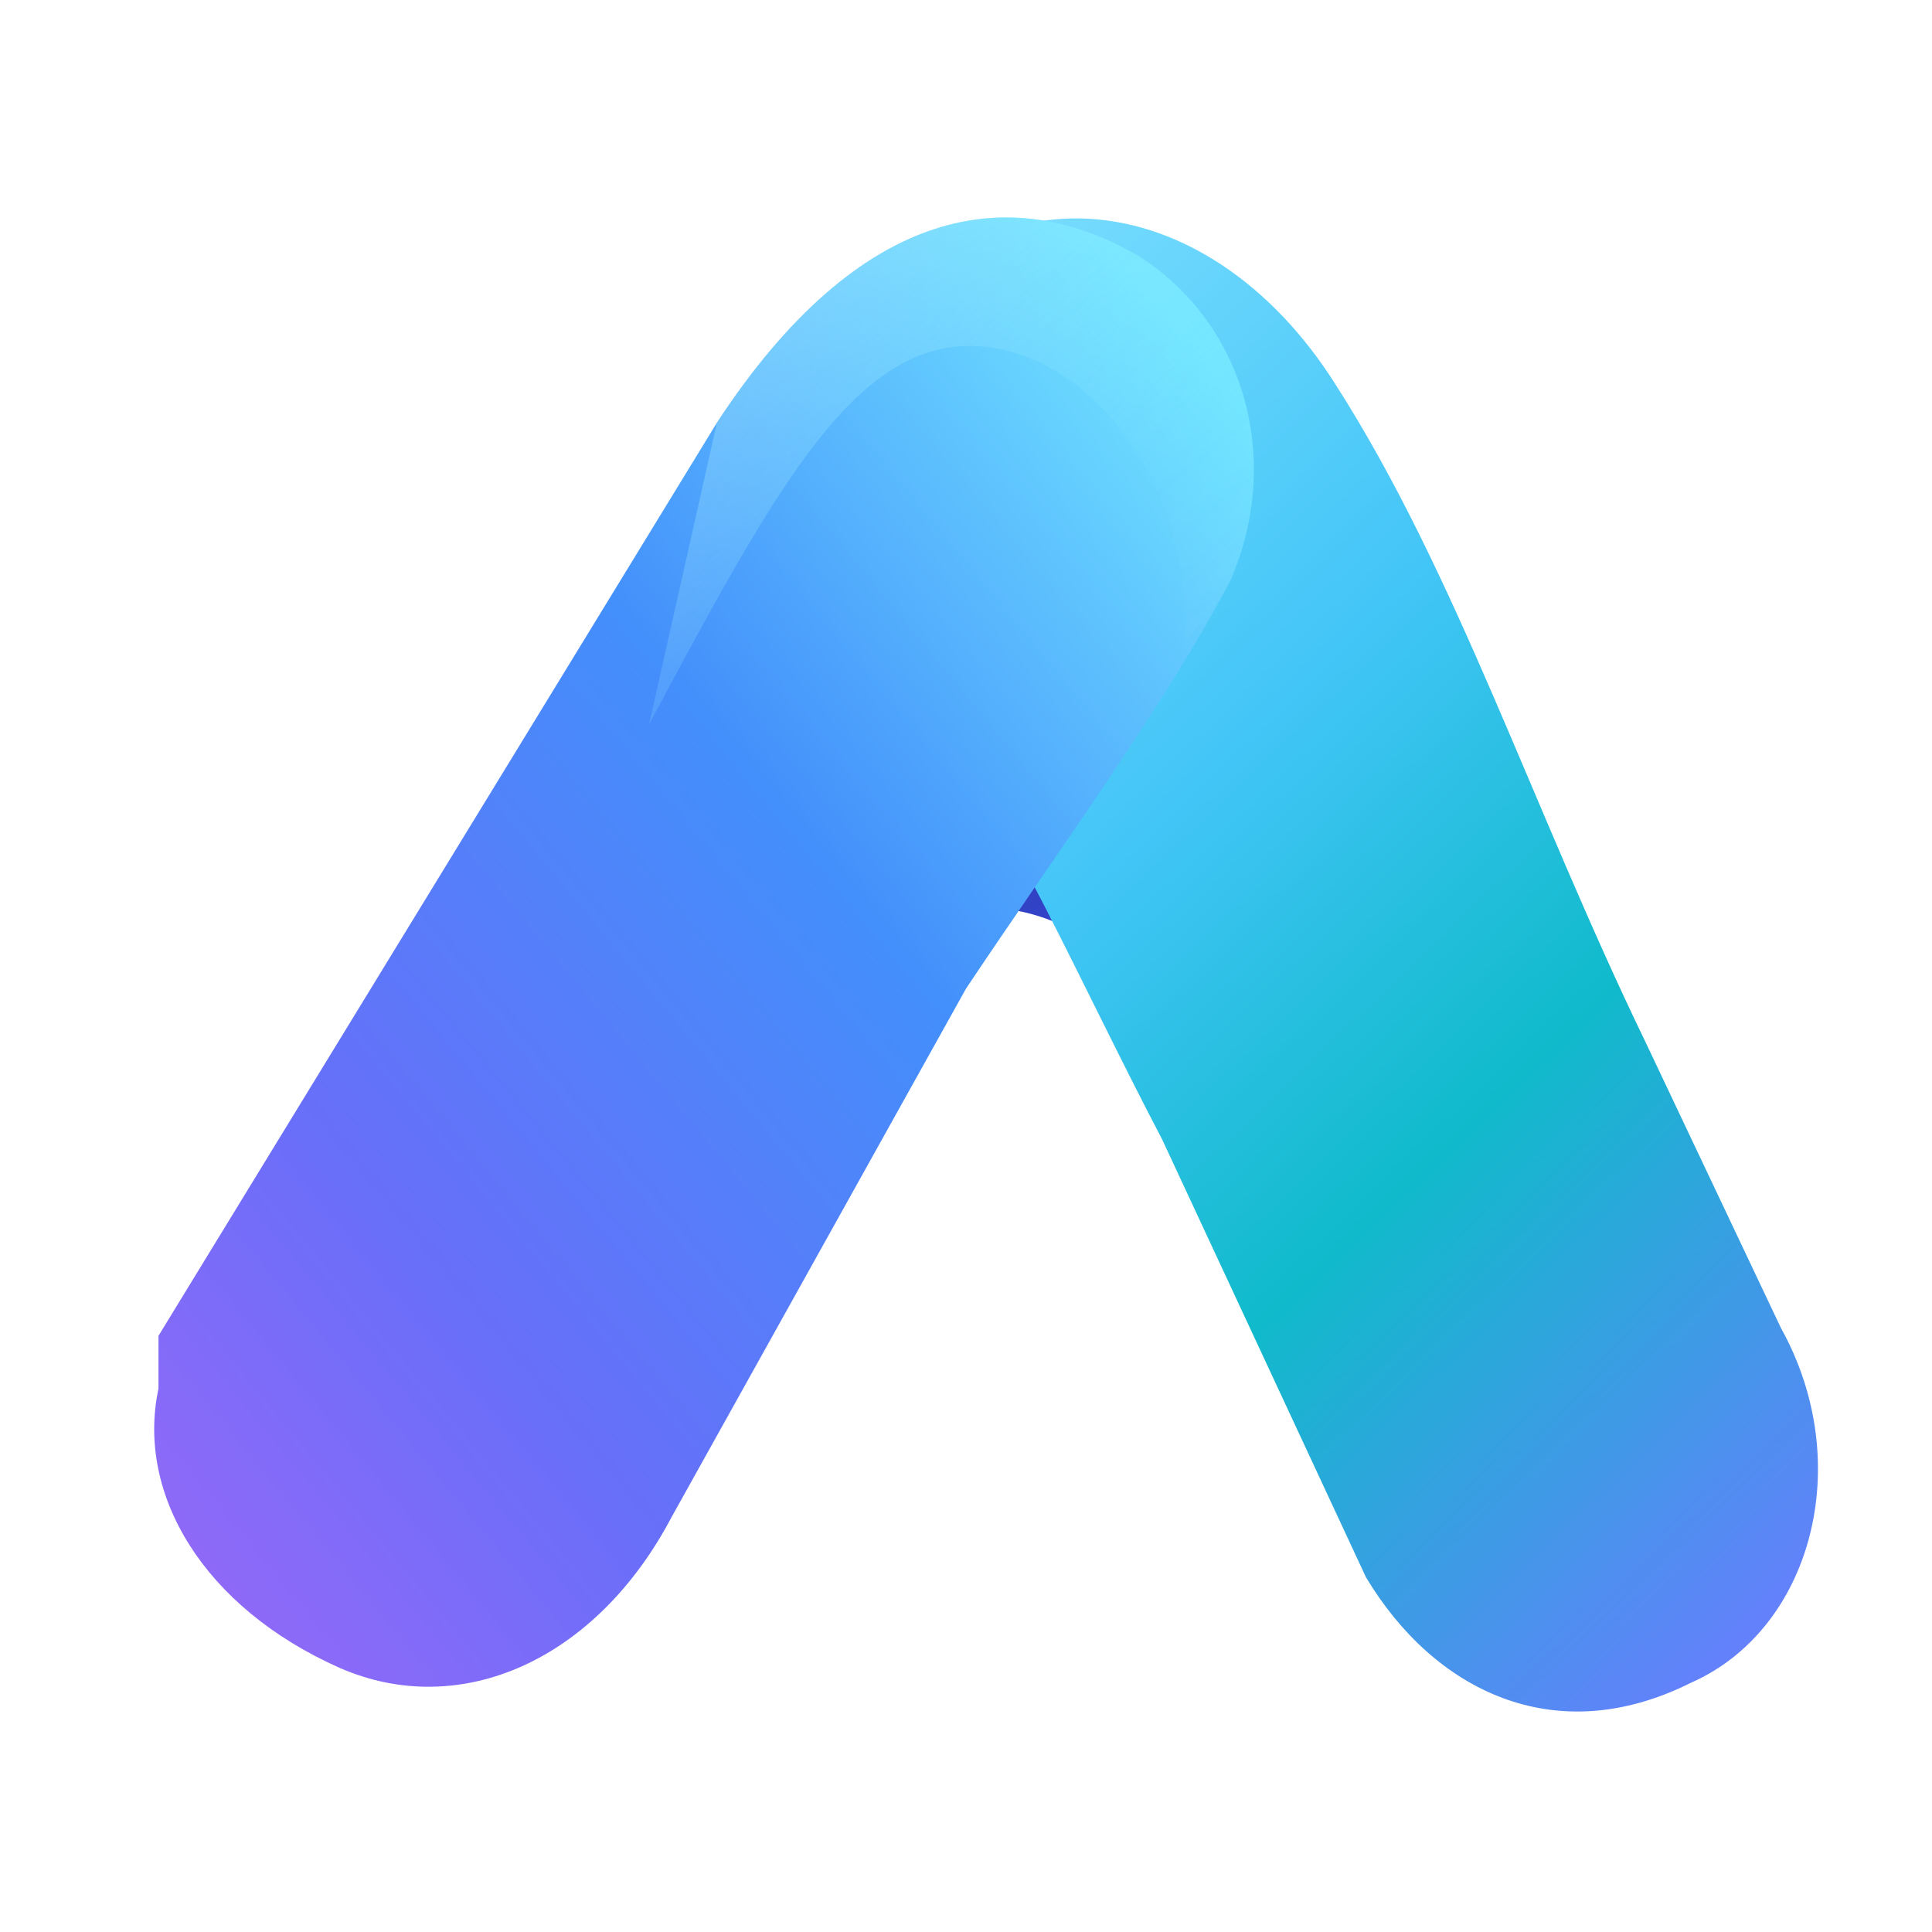
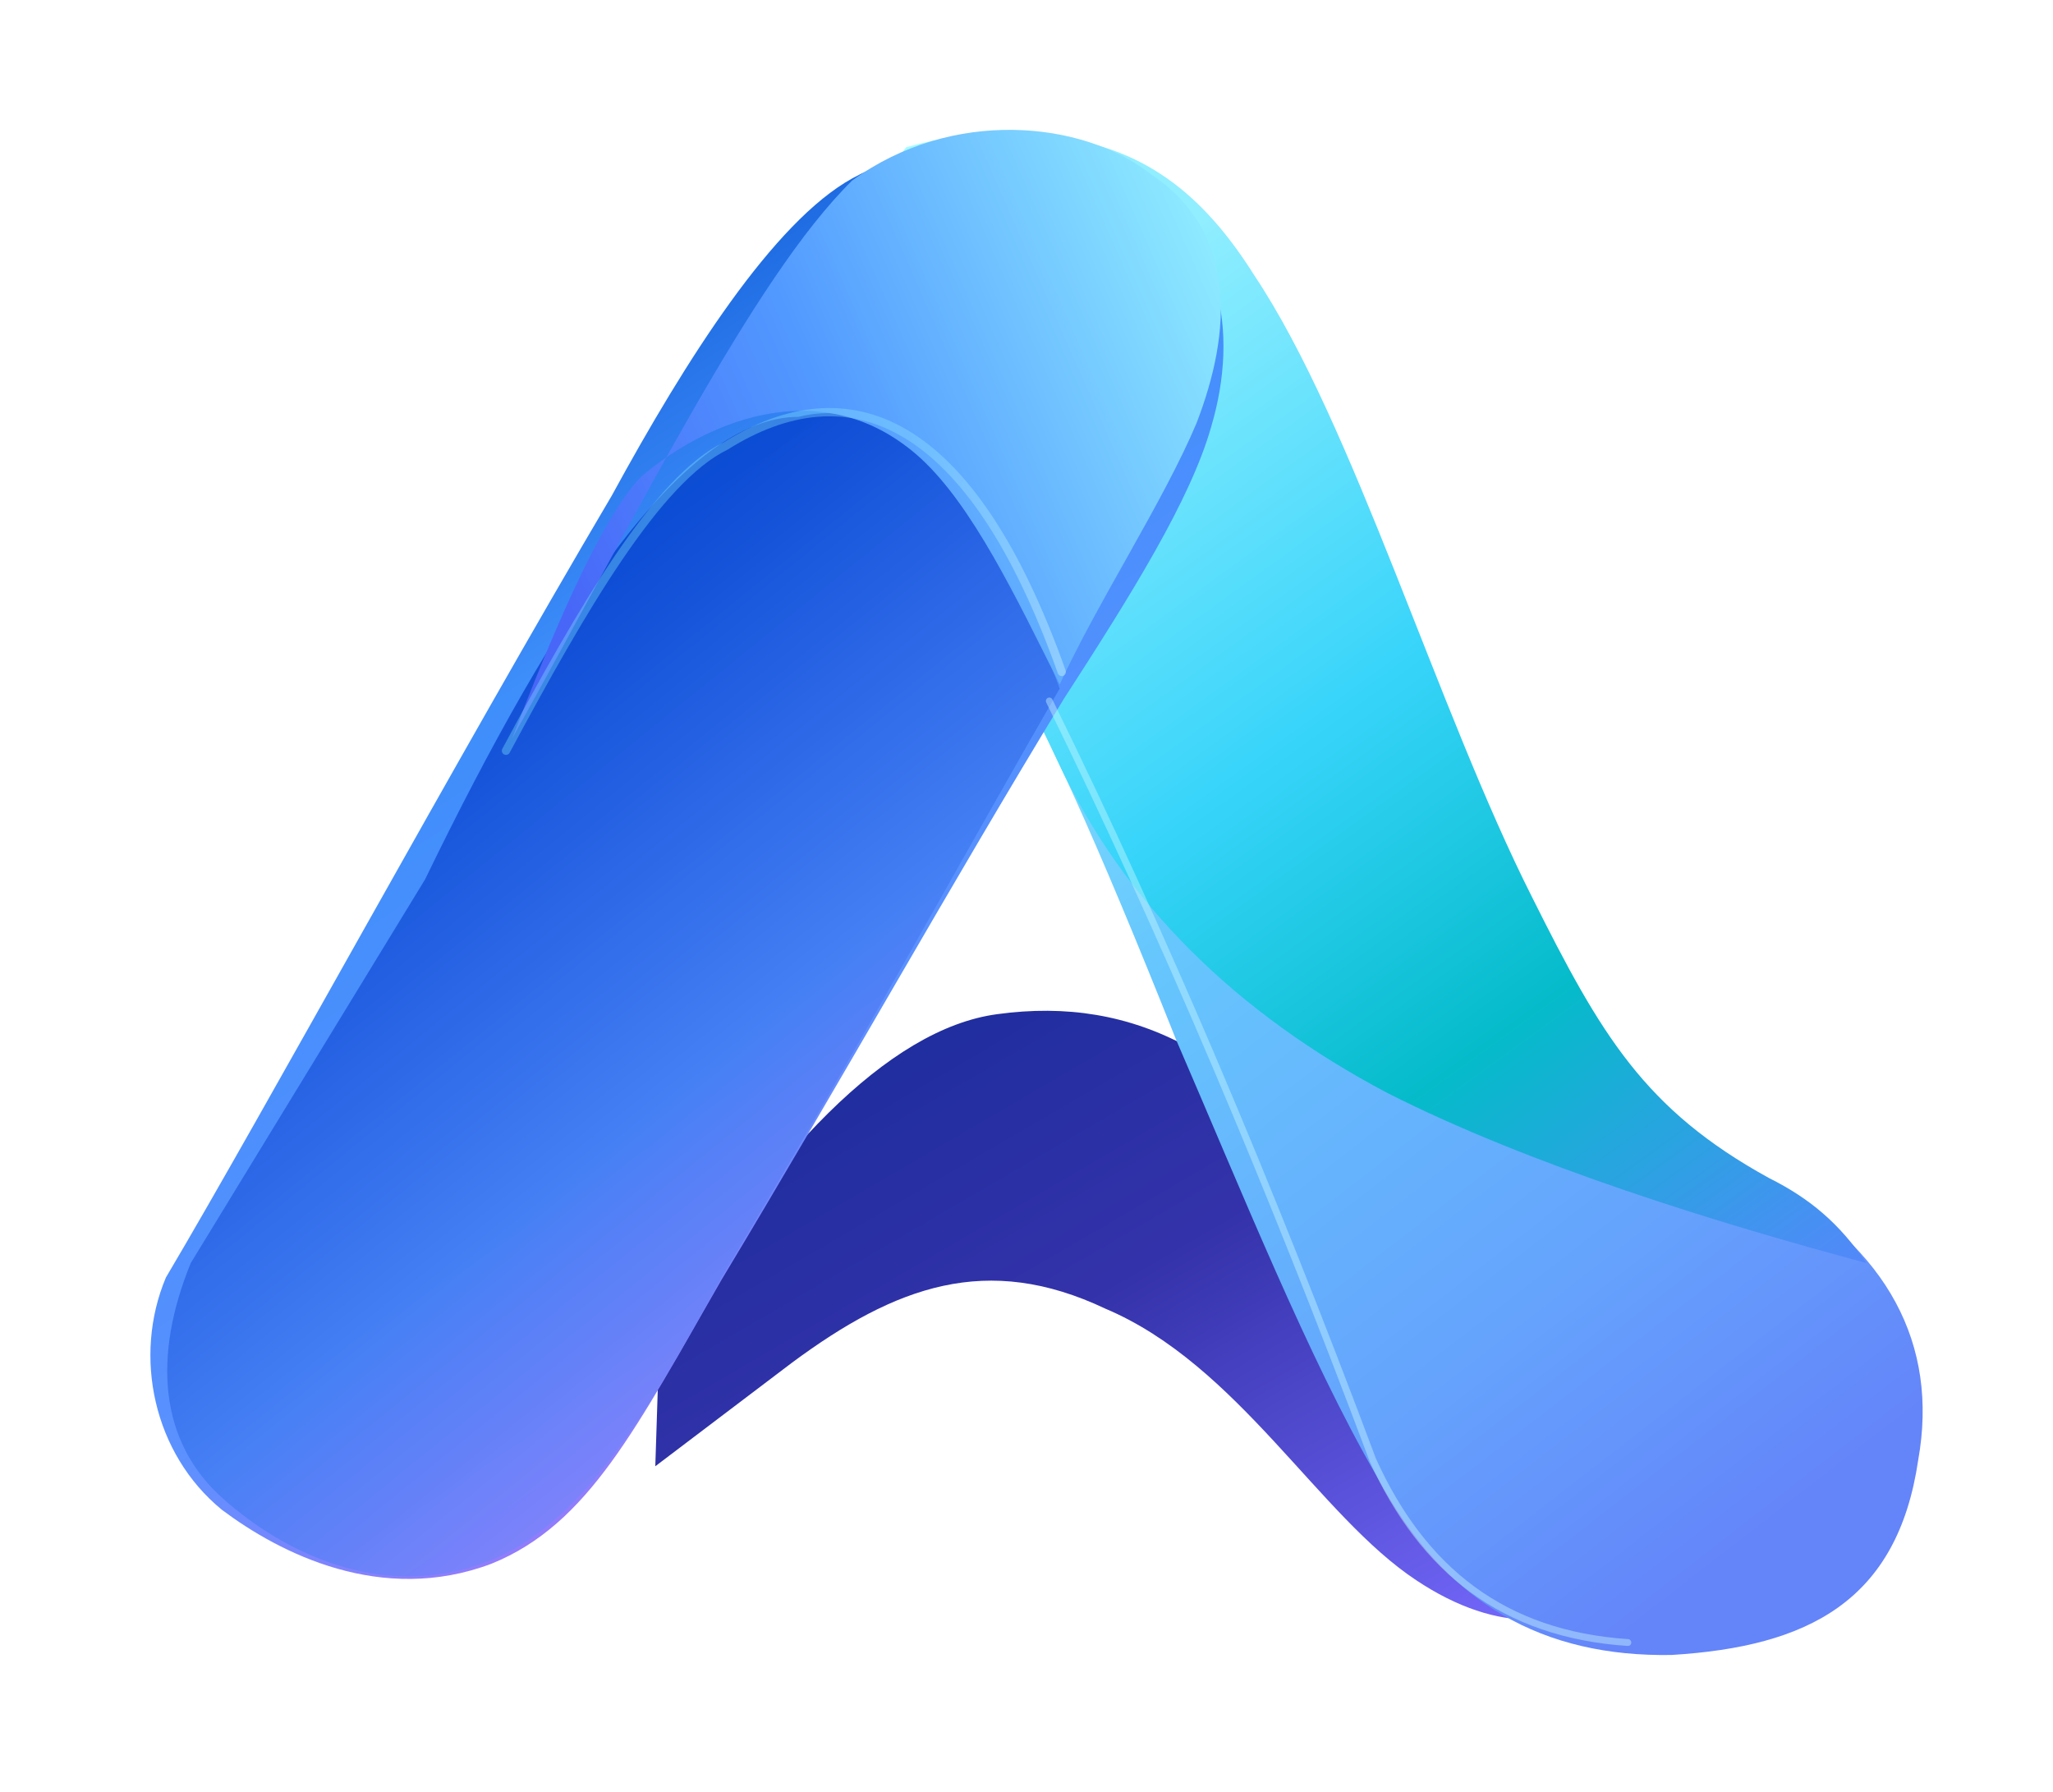
- <svg xmlns="http://www.w3.org/2000/svg" width="256" height="256" viewBox="0 0 256 256" role="img" aria-labelledby="brandTitle">
+ <svg xmlns="http://www.w3.org/2000/svg" viewBox="0 0 990 864" role="img" aria-labelledby="mark-title">
  <defs>
-     <linearGradient id="left" x1="0.05" y1="1" x2="0.90" y2="0.05">
-       <stop offset="0" stop-color="#9768F8" />
-       <stop offset="0.28" stop-color="#676FF9" />
-       <stop offset="0.62" stop-color="#438FFB" />
-       <stop offset="1" stop-color="#71E6FF" />
+     <linearGradient id="bridge" x1=".03" y1=".05" x2=".90" y2="1">
+       <stop stop-color="#182c9a" />
+       <stop offset=".46" stop-color="#3432aa" />
+       <stop offset="1" stop-color="#7367fa" />
    </linearGradient>
-     <linearGradient id="right" x1="0.2" y1="0.02" x2="0.94" y2="1">
-       <stop offset="0" stop-color="#80DFFF" />
-       <stop offset="0.37" stop-color="#42C5F7" />
-       <stop offset="0.63" stop-color="#10BACB" />
-       <stop offset="1" stop-color="#6A7CFF" />
+     <linearGradient id="left" x1=".09" y1=".10" x2=".54" y2="1">
+       <stop stop-color="#004aca" />
+       <stop offset=".36" stop-color="#3e8efb" />
+       <stop offset=".70" stop-color="#5b91ff" />
+       <stop offset="1" stop-color="#ad72fa" />
    </linearGradient>
-     <linearGradient id="fold" x1="0" y1="0" x2="0.8" y2="1">
-       <stop offset="0" stop-color="#131575" />
-       <stop offset="0.37" stop-color="#3445CB" />
-       <stop offset="0.8" stop-color="#7657DE" />
-       <stop offset="1" stop-color="#AB7DFF" />
+     <linearGradient id="face" x1=".12" y1=".05" x2=".71" y2="1">
+       <stop stop-color="#0348cd" />
+       <stop offset=".25" stop-color="#0c4bd4" />
+       <stop offset=".62" stop-color="#467ff5" />
+       <stop offset="1" stop-color="#a786ff" />
    </linearGradient>
-     <linearGradient id="highlight" x1="0" y1="0" x2="1" y2="1">
-       <stop stop-color="#BDF5FF" stop-opacity=".8" />
-       <stop offset=".7" stop-color="#89E8FF" stop-opacity=".08" />
-       <stop offset="1" stop-color="#fff" stop-opacity="0" />
+     <linearGradient id="top" x1="0" y1=".60" x2="1" y2=".22">
+       <stop stop-color="#4866f8" />
+       <stop offset=".43" stop-color="#5198ff" />
+       <stop offset="1" stop-color="#8deaff" />
+     </linearGradient>
+     <linearGradient id="right" x1=".40" y1="0" x2="1" y2="1">
+       <stop stop-color="#91eeff" />
+       <stop offset=".39" stop-color="#37d4fa" />
+       <stop offset=".68" stop-color="#05bbca" />
+       <stop offset="1" stop-color="#5388fa" />
+     </linearGradient>
+     <linearGradient id="right-base" x1=".25" y1=".1" x2=".8" y2=".97">
+       <stop stop-color="#a5fbff" />
+       <stop offset=".43" stop-color="#66c7fd" />
+       <stop offset=".78" stop-color="#65a3fd" />
+       <stop offset="1" stop-color="#6484f9" />
+     </linearGradient>
+     <linearGradient id="seam" x1="0" y1=".4" x2="1" y2=".7">
+       <stop stop-color="#78ebff" />
+       <stop offset=".58" stop-color="#90e5ff" />
+       <stop offset="1" stop-color="#deffff" />
    </linearGradient>
  </defs>
-   <path d="M102 140 C120 111 146 115 162 145 L195 207 C202 221 217 228 230 216 C241 206 241 193 234 179 L204 117 C189 87 171 66 150 61 C133 58 115 71 105 94 Z" fill="url(#fold)" />
-   <path d="M112 49 C129 20 160 24 177 51 C193 76 203 107 218 138 L236 176 C246 194 240 216 224 223 C206 232 190 224 181 209 L154 151 C143 130 134 109 124 96 C118 90 108 87 99 93 L83 110 Z" fill="url(#right)" />
-   <path d="M21 177 L95 56 C114 27 134 24 151 34 C165 43 170 61 163 77 C154 94 140 113 128 131 L89 201 C79 220 61 228 45 221 C27 213 18 198 21 184 C21 181 21 179 21 177 Z" fill="url(#left)" />
-   <path d="M95 56 C114 27 134 24 151 34 C165 43 170 61 163 77 C161 80 159 83 157 85 C158 62 142 44 126 46 C112 48 102 66 86 96 Z" fill="url(#highlight)" opacity=".62" />
+   <path d="M318 645 C371 557 428 496 481 489 C547 480 602 508 654 585 C685 632 715 713 781 757 C761 788 722 788 683 762 C636 731 597 658 533 631 C476 604 432 620 382 657 L316 707Z" fill="url(#bridge)" />
+   <path d="M437 71 C508 51 567 75 604 132 C649 200 687 331 735 432 C769 502 789 535 853 570 C910 602 935 648 925 704 C915 772 872 794 806 798 C745 799 697 774 664 712 C631 655 599 575 567 501 C530 408 501 343 480 310 C444 259 410 252 370 278 L318 334 C338 245 373 151 437 71Z" fill="url(#right-base)" />
+   <path d="M508 66 C555 71 583 98 605 133 C653 205 693 342 739 433 C772 499 793 535 853 568 C873 578 887 590 900 609 C829 590 738 562 669 527 C597 489 542 436 510 367 C487 318 467 281 449 269 C495 207 563 141 508 66Z" fill="url(#right)" />
+   <path d="M80 616 C128 535 220 366 295 239 C331 173 373 107 411 86 C453 63 510 64 548 88 C588 113 598 159 584 206 C574 241 546 286 513 337 C457 429 407 519 348 617 C307 688 284 735 237 754 C184 774 135 749 107 728 C74 701 64 654 80 616Z" fill="url(#left)" />
+   <path d="M205 424 C268 294 330 201 385 201 C445 186 488 269 511 332 C466 410 416 502 348 616 C310 686 279 736 235 753 C183 773 135 747 108 723 C76 695 74 653 92 609Z" fill="url(#face)" opacity=".97" />
+   <path d="M247 356 C307 249 363 134 411 87 C459 52 522 58 555 84 C597 112 594 160 577 204 C561 242 530 289 511 330 C490 288 469 244 444 221 C399 180 343 201 309 230 C289 251 265 309 247 356Z" fill="url(#top)" />
+   <path d="M244 362 C281 293 317 231 350 215 C409 178 468 200 512 324" fill="none" stroke="url(#seam)" stroke-width="4" stroke-linecap="round" opacity=".36" />
+   <path d="M506 338 C561 450 613 573 662 704 C686 757 725 788 785 792" fill="none" stroke="#cdfbff" stroke-width="3.3" stroke-linecap="round" opacity=".42" />
</svg>
